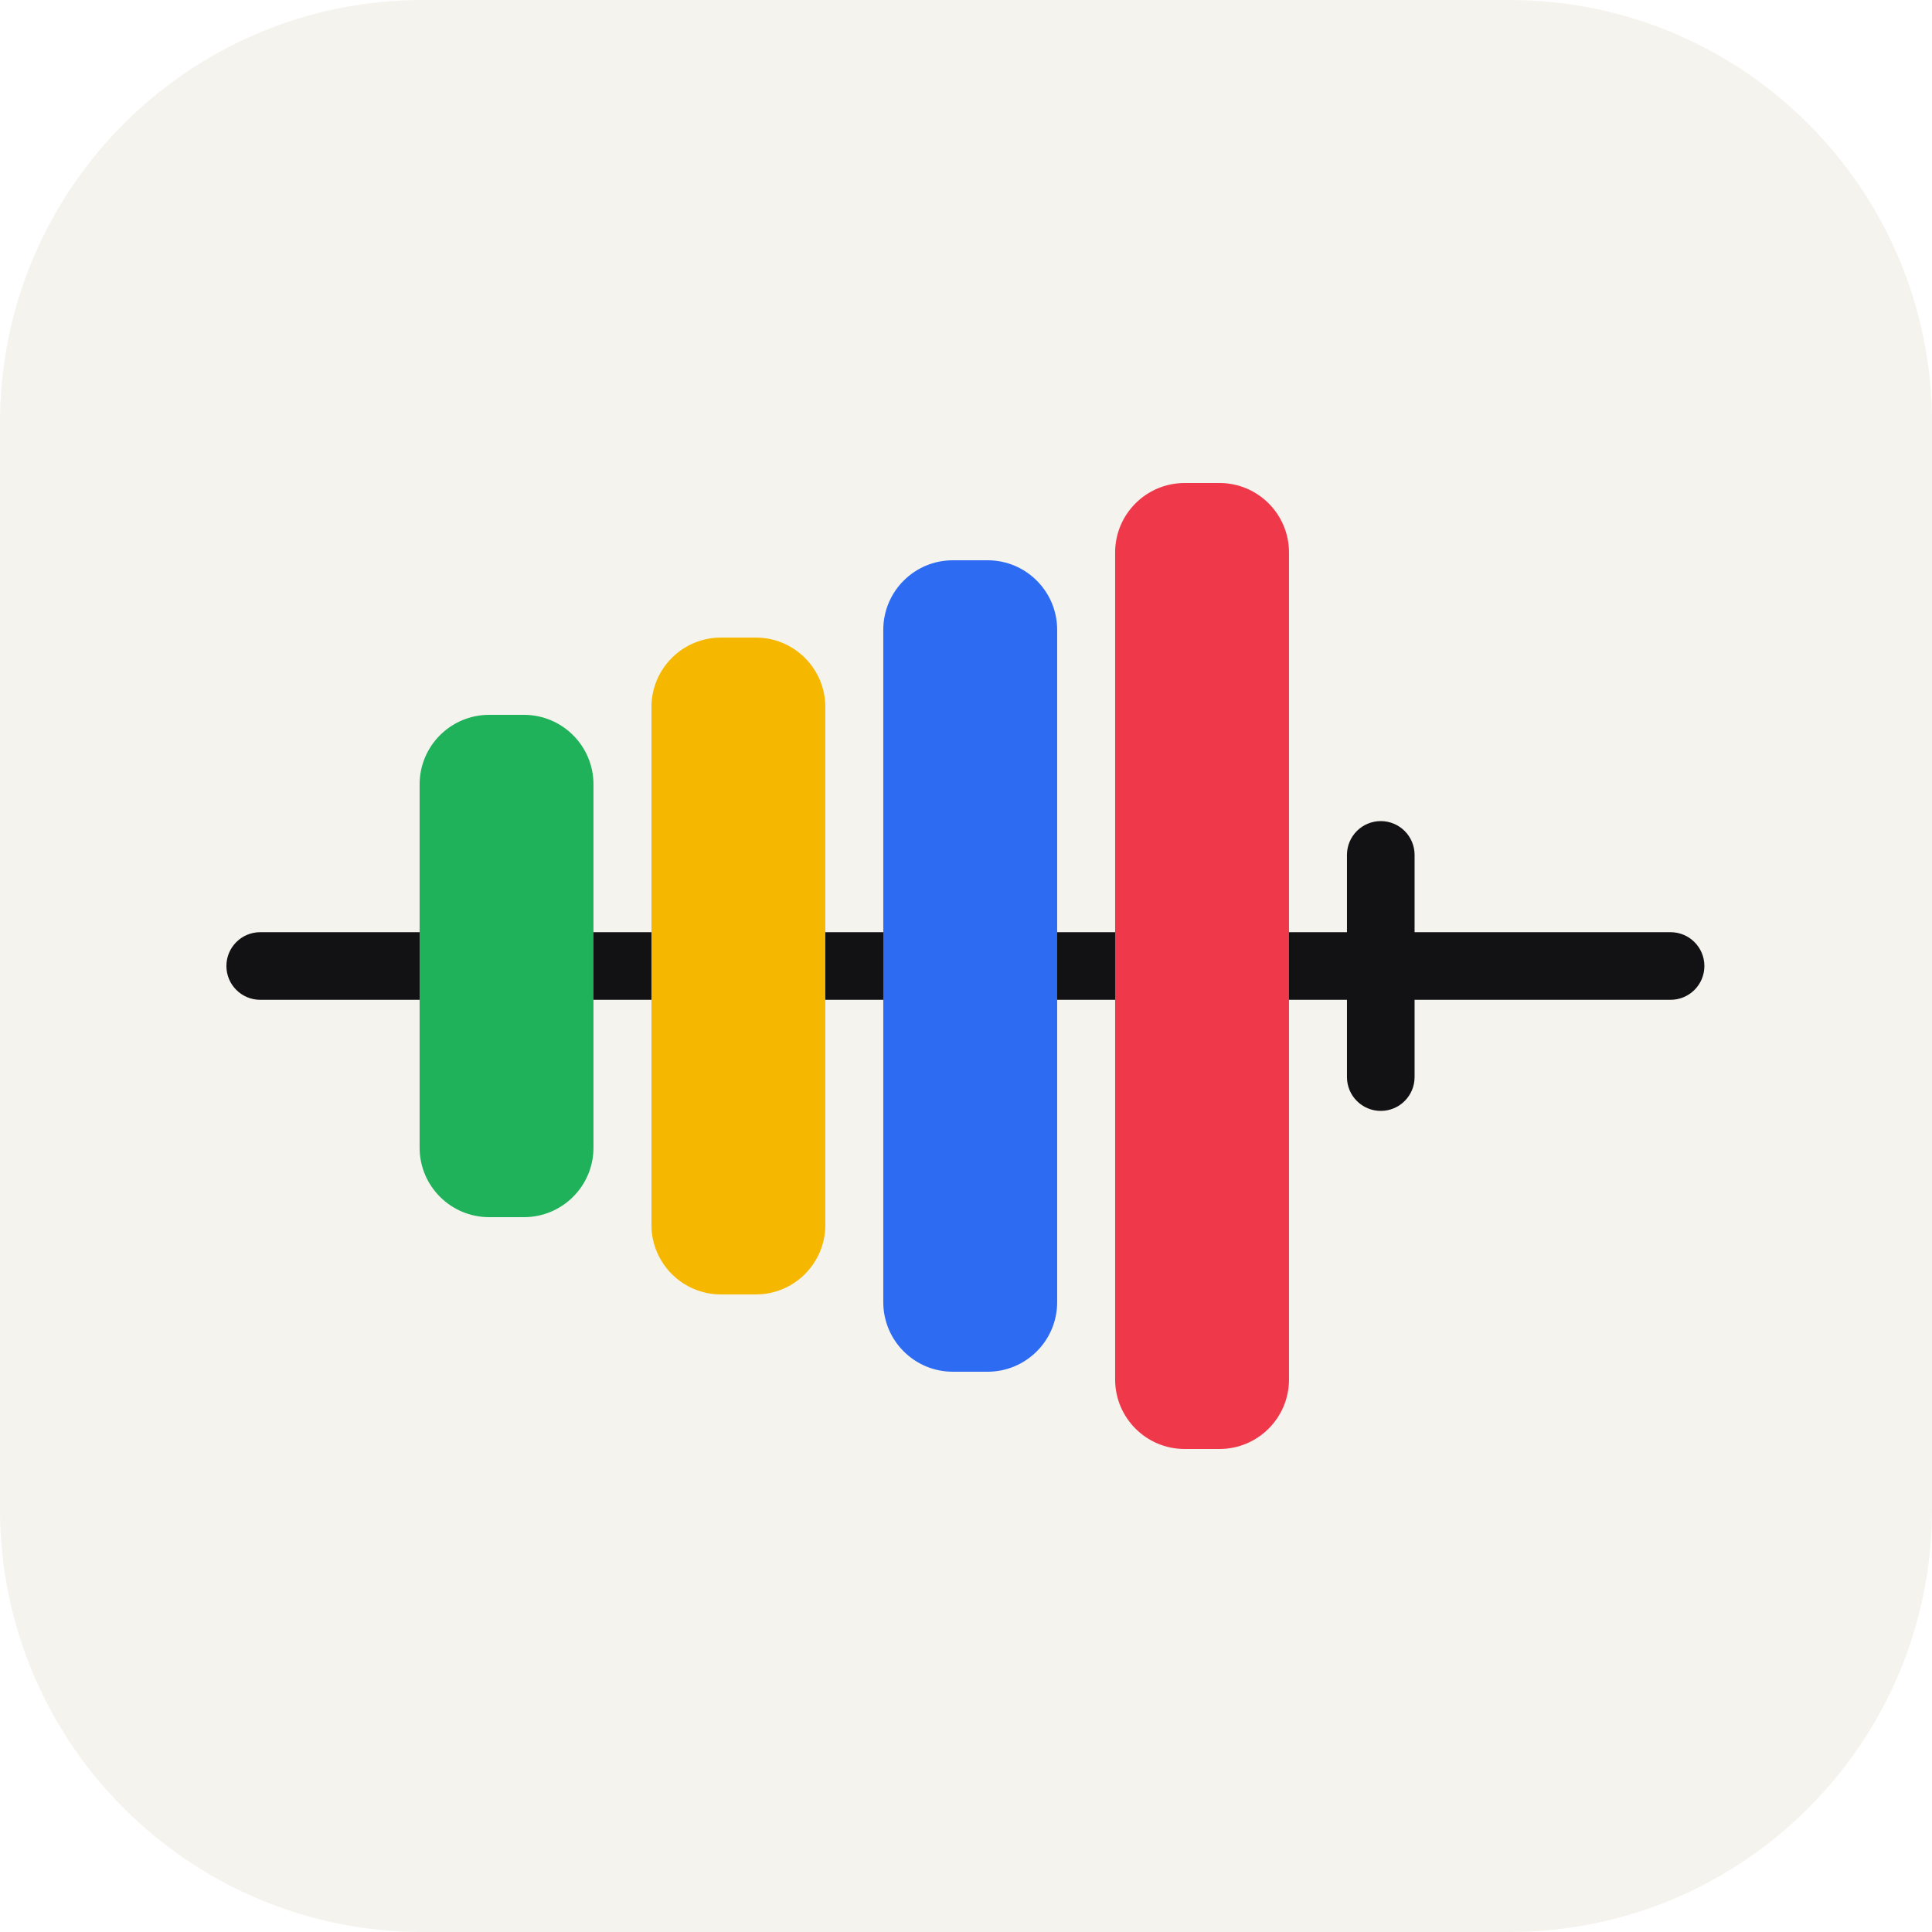
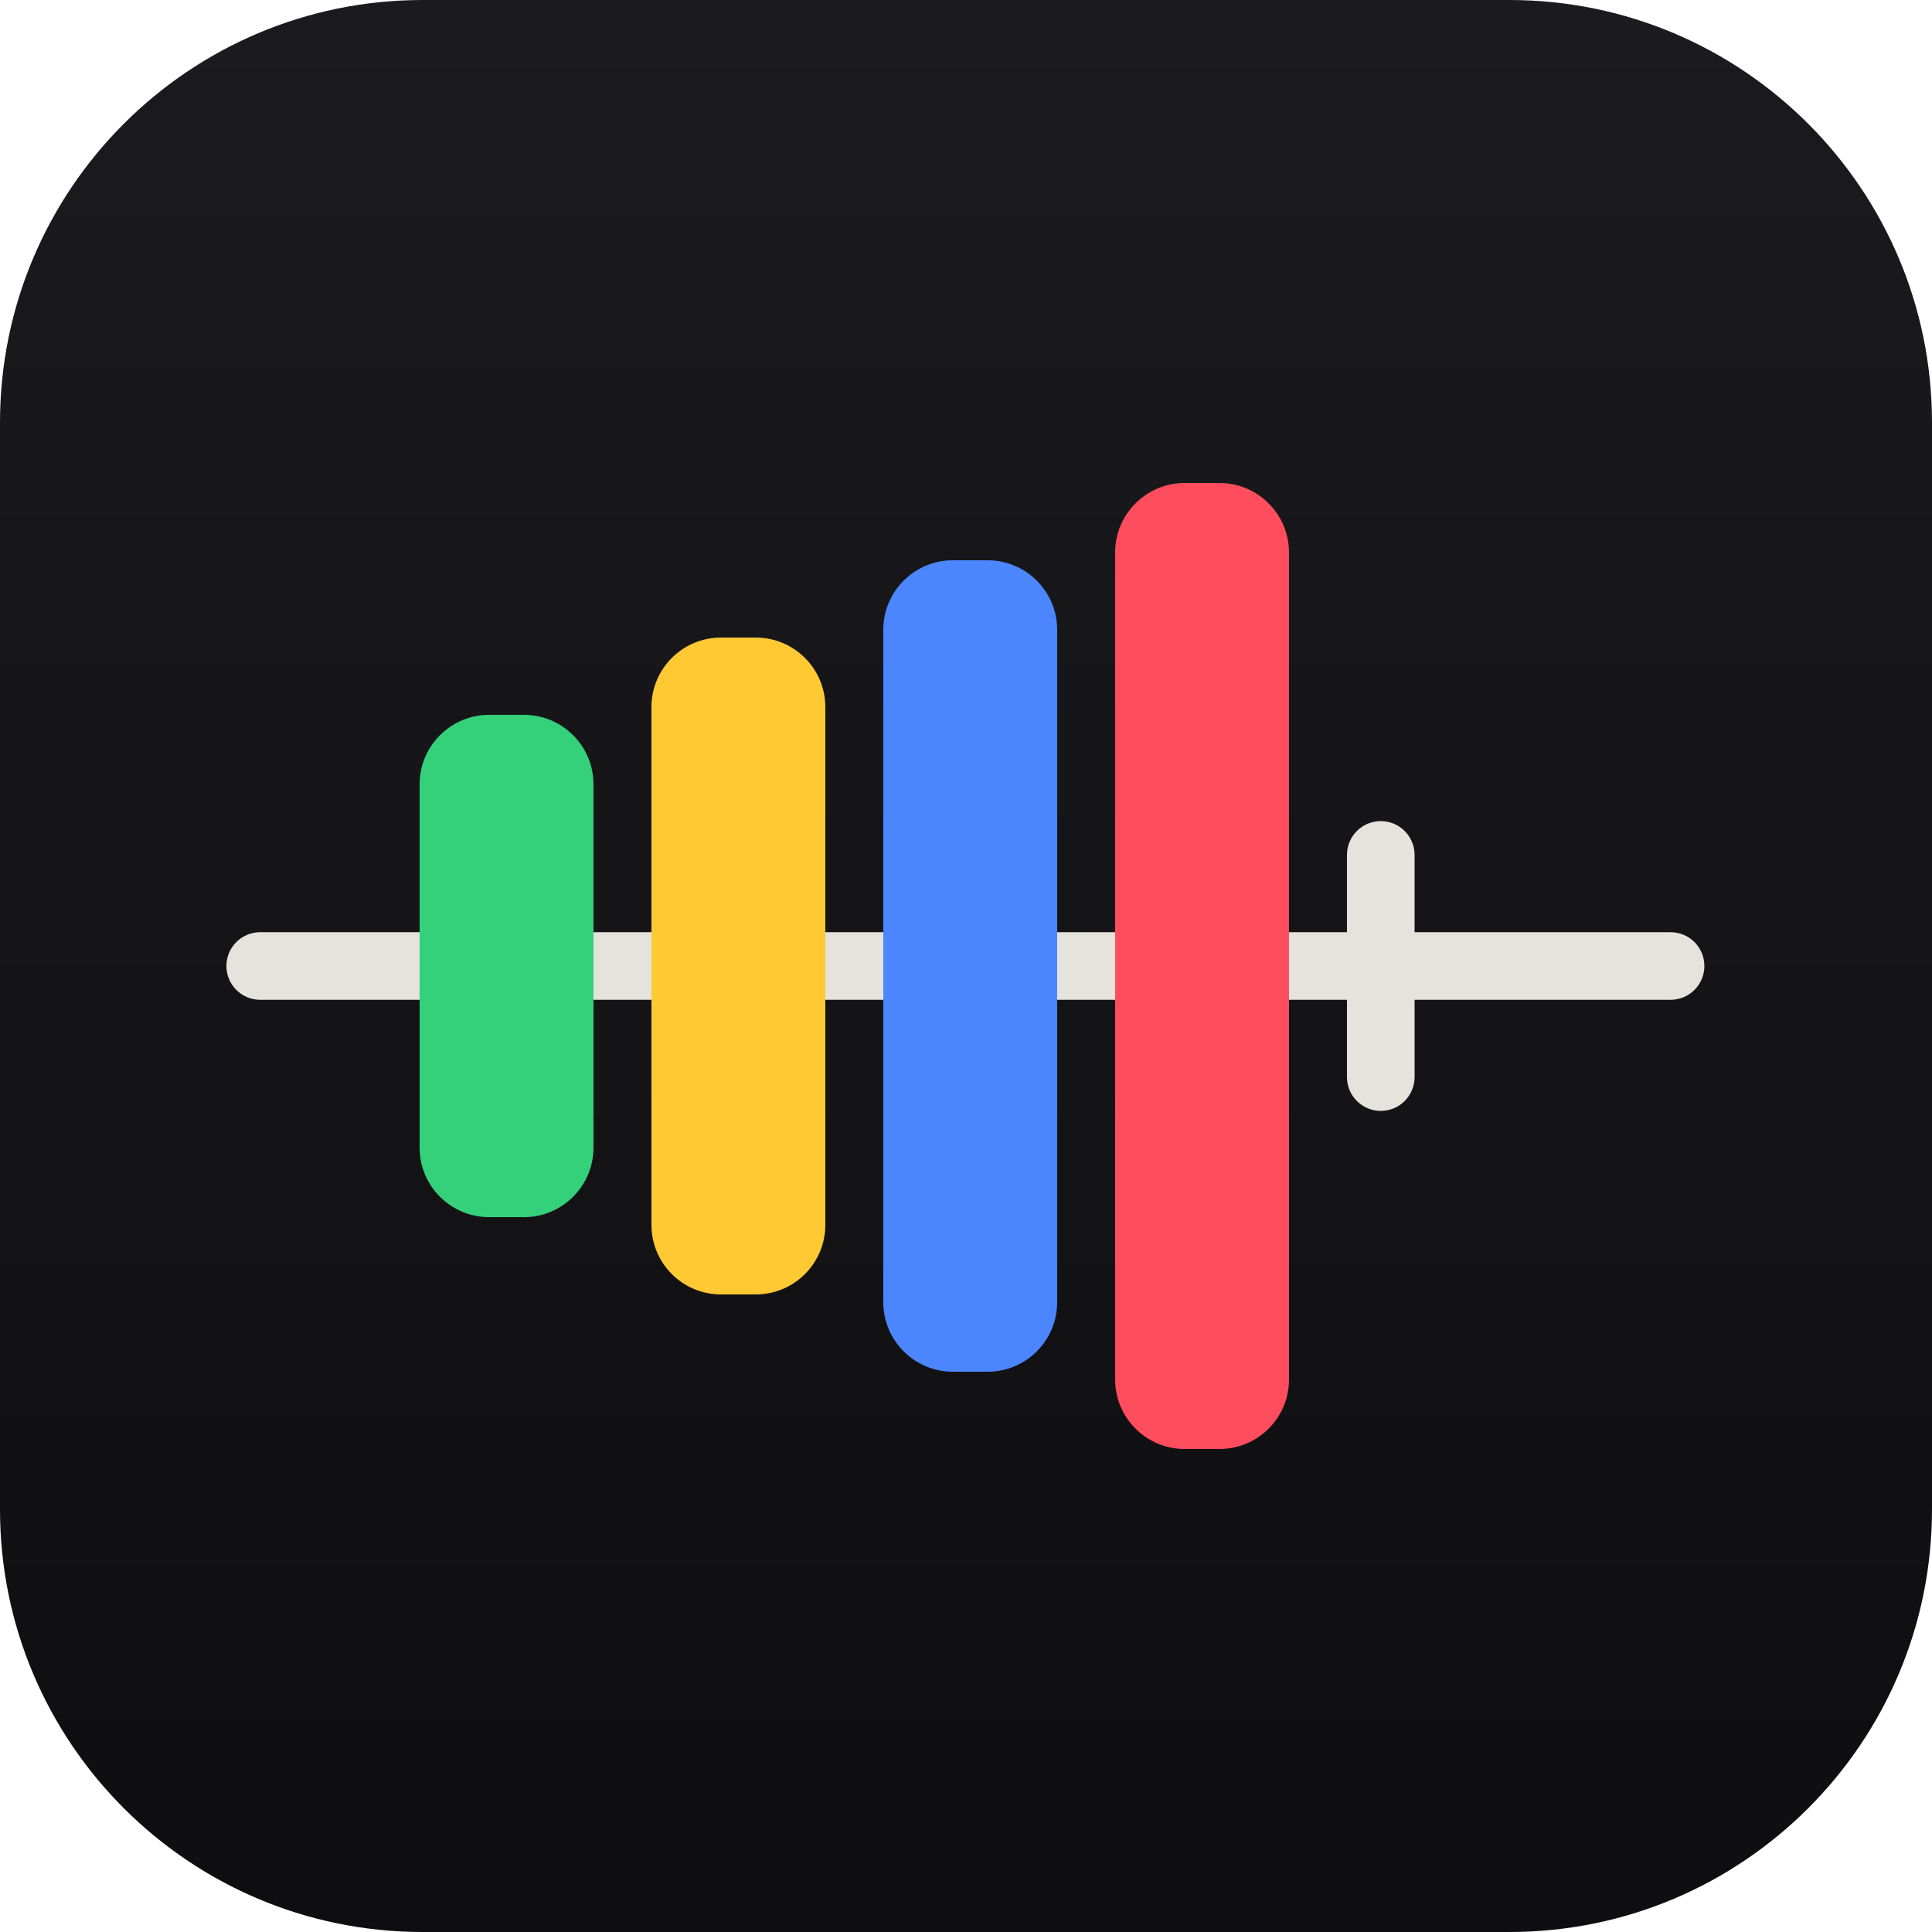
<svg xmlns="http://www.w3.org/2000/svg" viewBox="0 0 64 64">
-   <rect width="64" height="64" rx="14" fill="#F5F3EE" />
+   <defs>
+     <linearGradient id="iron" x1="0" y1="0" x2="0" y2="1">
+       <stop offset="0" stop-color="#1B1B1F" />
+       <stop offset="1" stop-color="#0E0E10" />
+     </linearGradient>
+   </defs>
+   <rect width="64" height="64" rx="14" fill="url(#iron)" />
  <g transform="translate(7.5 16) scale(0.32)">
-     <rect x="0" y="46.5" width="153" height="7" rx="3.5" fill="#121214" />
-     <rect x="20" y="24" width="18" height="52" rx="7.2" fill="#1FB25A" />
-     <rect x="44" y="16" width="18" height="68" rx="7.2" fill="#F5B700" />
-     <rect x="68" y="8" width="18" height="84" rx="7.2" fill="#2C6BF2" />
-     <rect x="92" y="0" width="18" height="100" rx="7.2" fill="#F0384B" />
-     <rect x="116" y="35" width="7" height="30" rx="3.5" fill="#121214" />
+     <rect x="0" y="46.5" width="153" height="7" rx="3.5" fill="#E6E3DC" />
+     <rect x="20" y="24" width="18" height="52" rx="7.2" fill="#34D17A" />
+     <rect x="44" y="16" width="18" height="68" rx="7.2" fill="#FFC933" />
+     <rect x="68" y="8" width="18" height="84" rx="7.2" fill="#4C86FF" />
+     <rect x="92" y="0" width="18" height="100" rx="7.2" fill="#FF4D5E" />
+     <rect x="116" y="35" width="7" height="30" rx="3.5" fill="#E6E3DC" />
  </g>
</svg>
